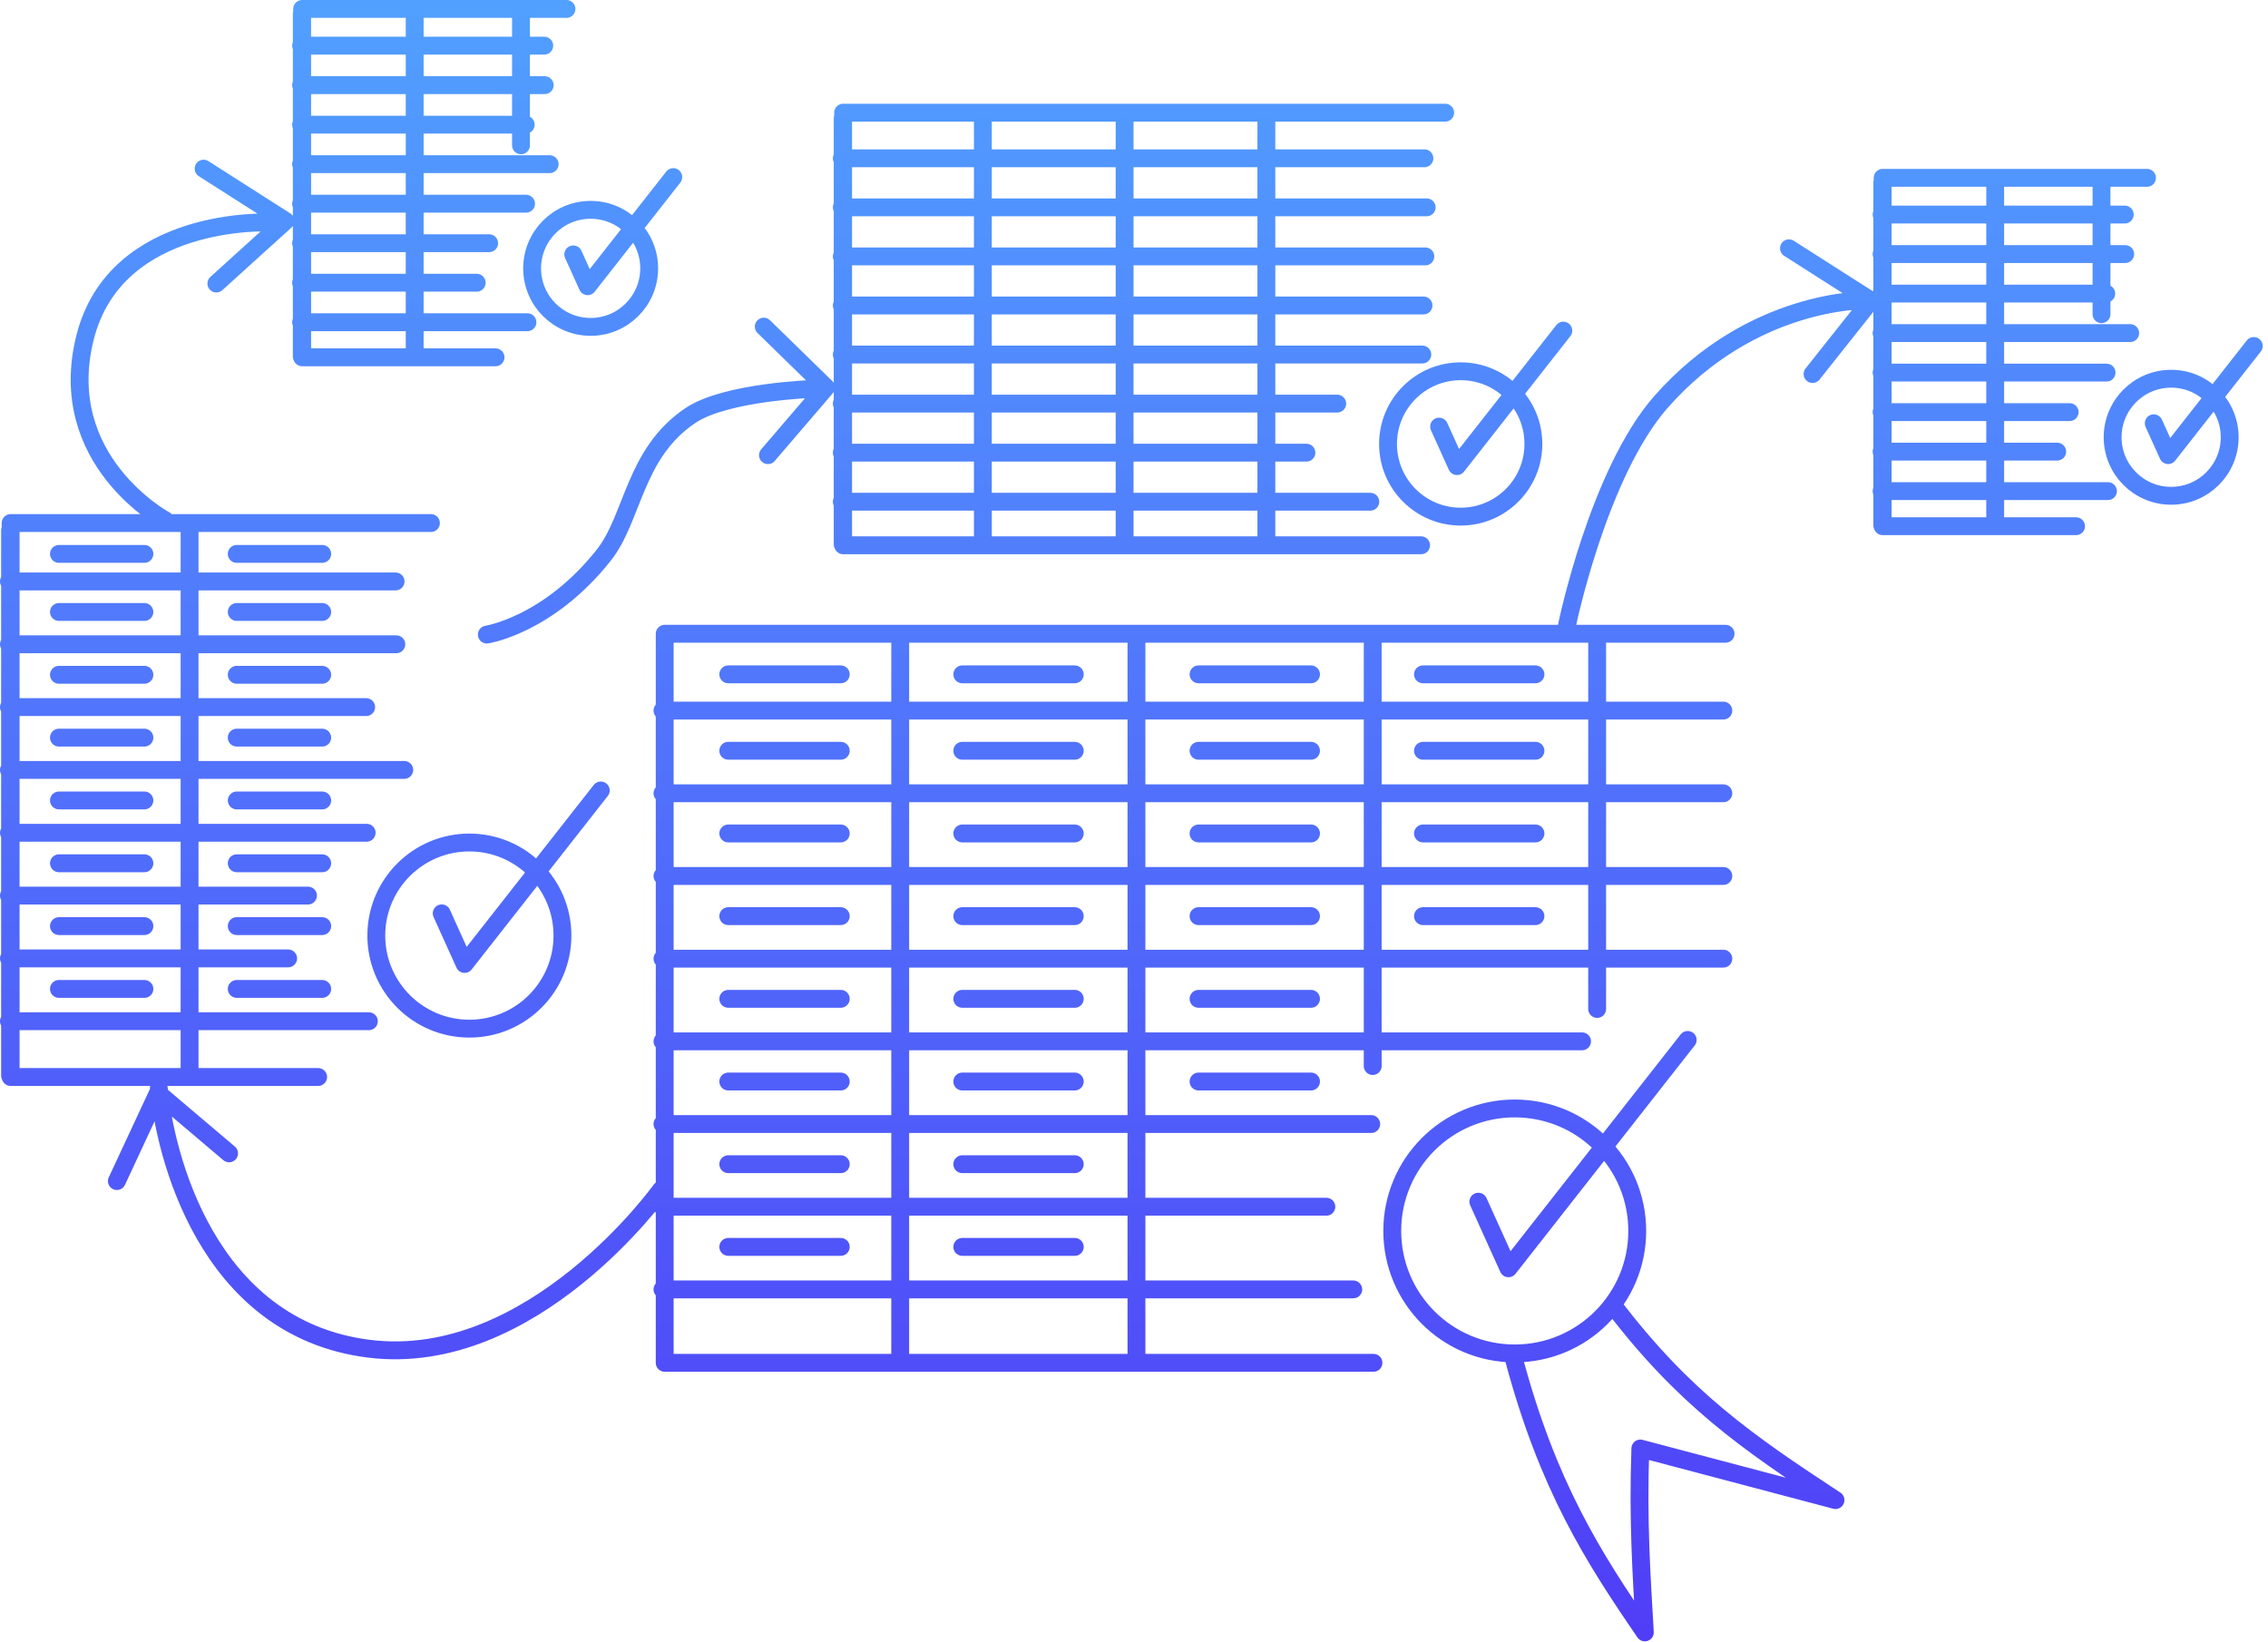
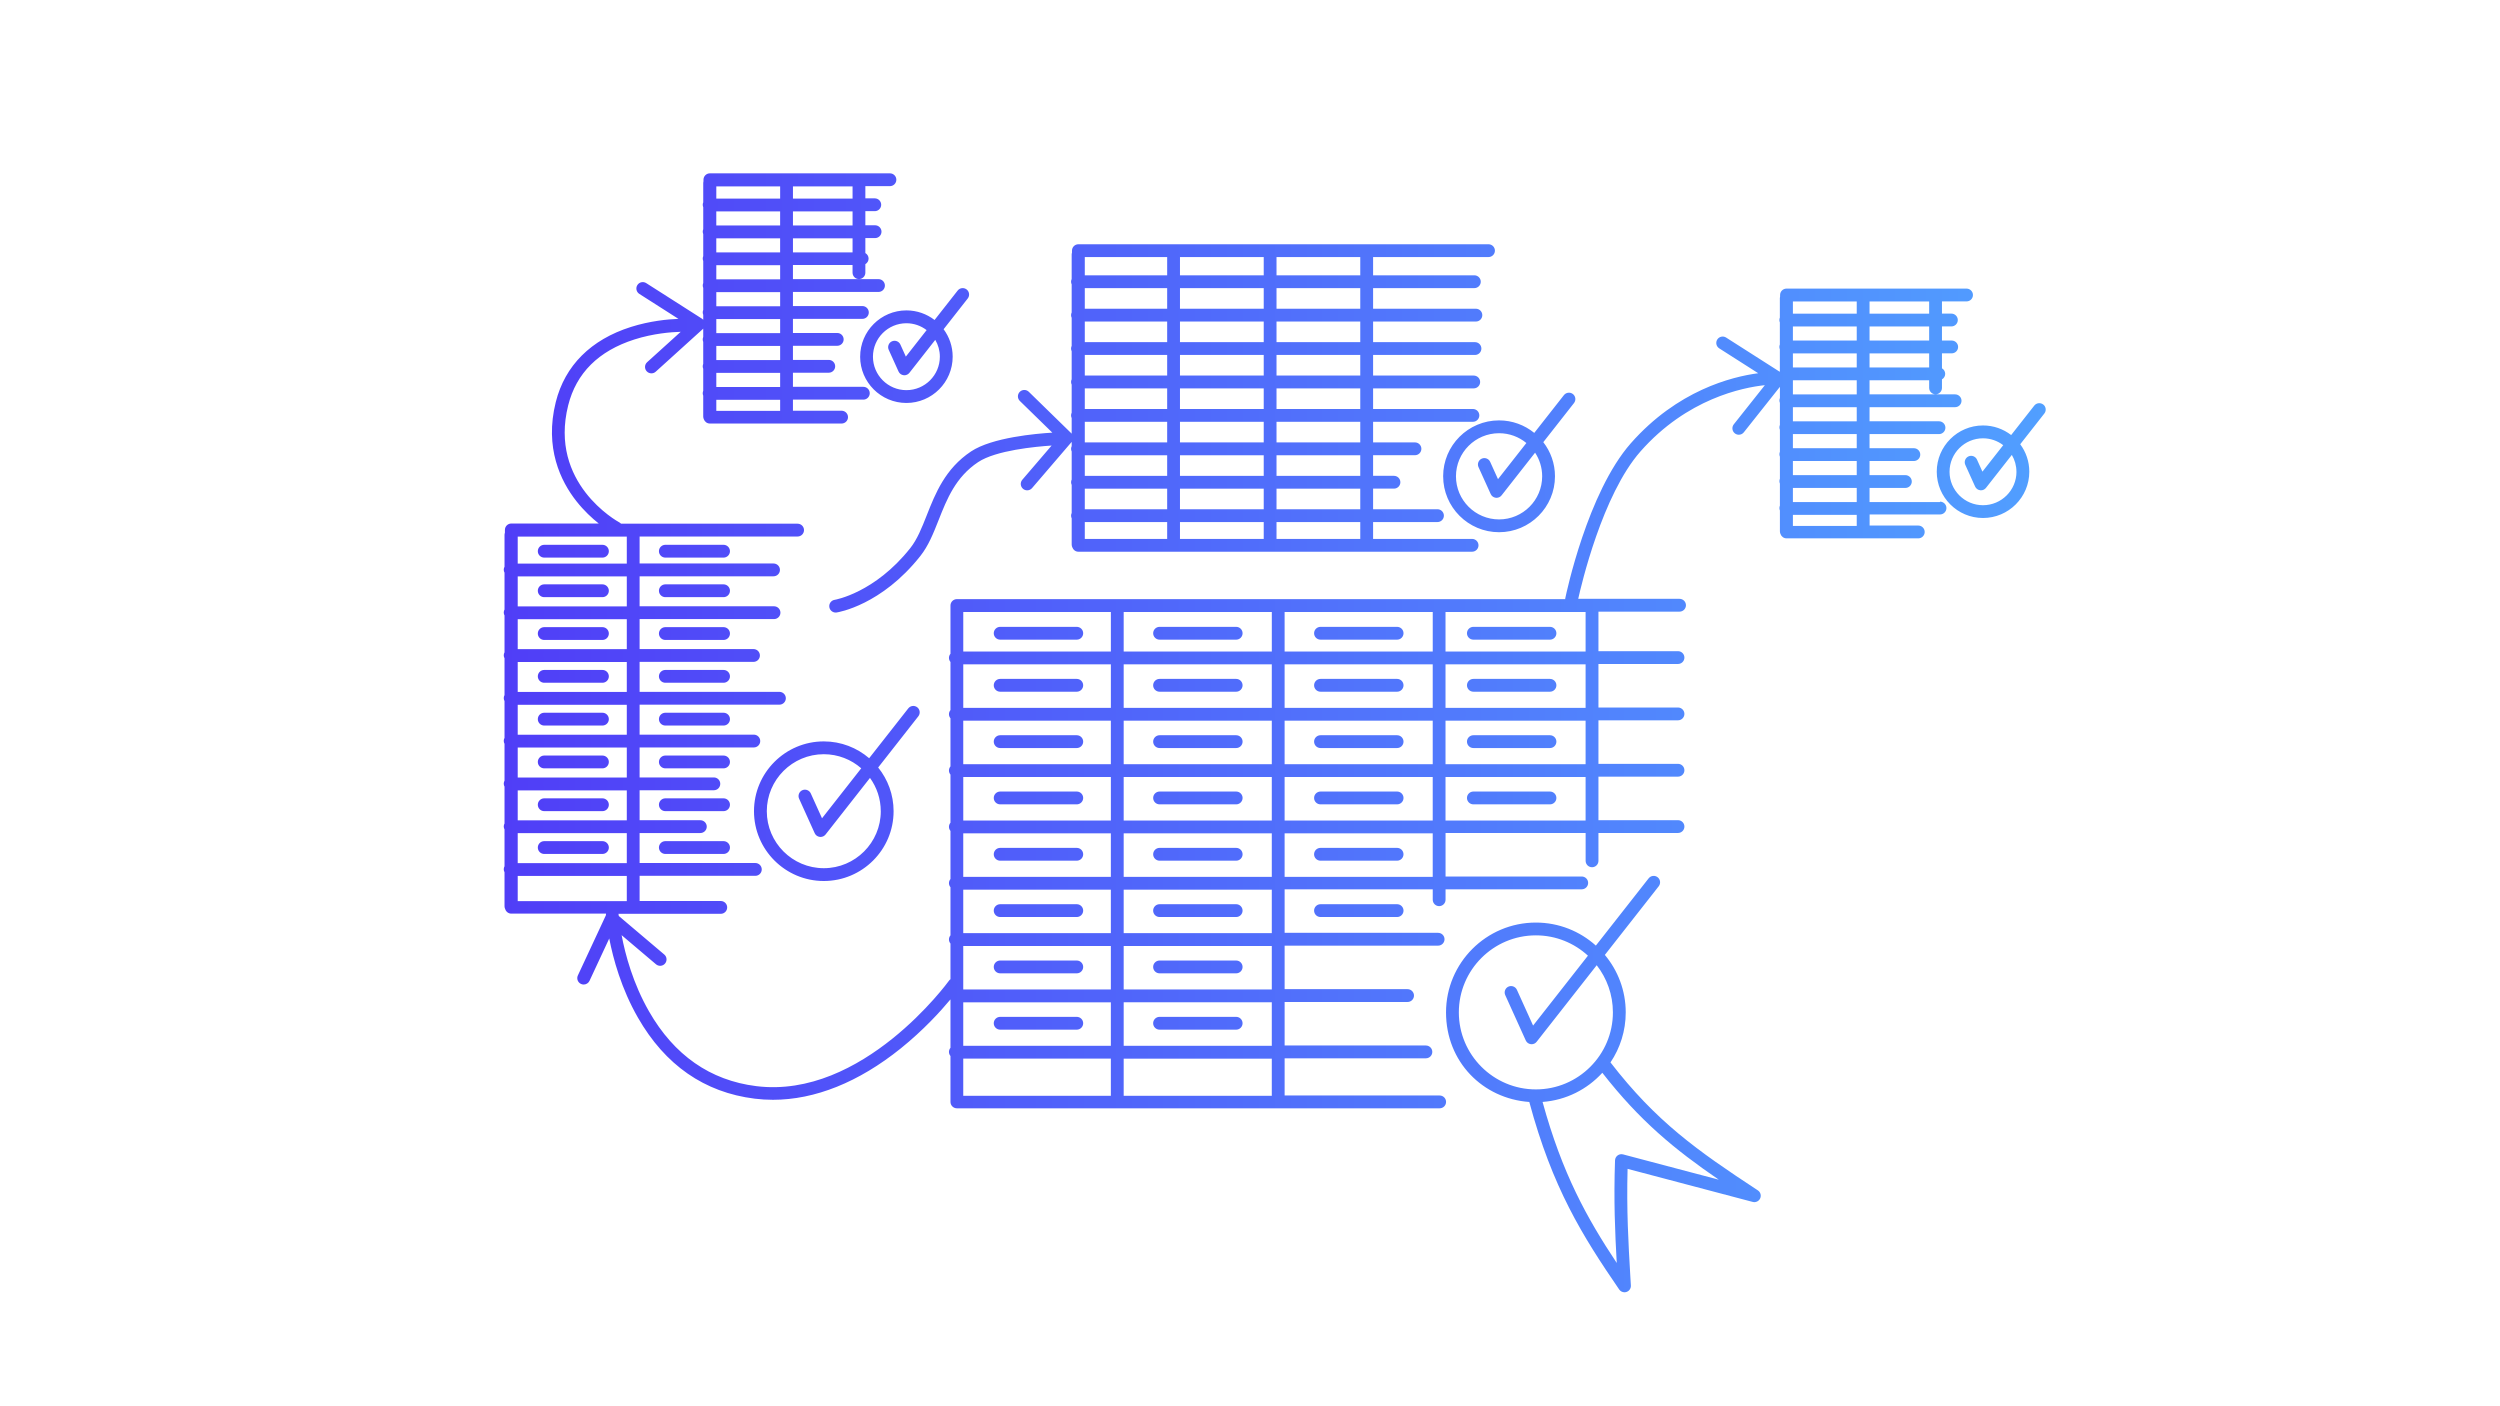
- <svg xmlns="http://www.w3.org/2000/svg" viewBox="0 0 384 278" fill="none">
-   <path d="M250.302 203.465L255.404 214.743L285.747 176.076M273.063 220.929C285.089 236.75 295.78 244.153 310.769 253.986L277.731 245.252C277.298 257.692 277.948 266.88 278.491 276.391C269.718 263.595 262.058 251.624 256.266 229.886M292.162 107.304H112.543V230.746H232.542M112.164 120.316H291.782M112.164 134.316H291.782M112.164 148.316H291.782M112.164 162.316H291.782M112.164 176.316H267.858M112.164 190.316H232.162M112.164 204.316H224.567M112.164 218.316H229.124M152.416 108.924V230.442M192.416 108.924V230.442M232.416 108.924V180.497M270.417 108.924V170.831M123.307 114.177H142.351M123.307 127.117H142.351M123.307 141.117H142.351M123.307 155.117H142.351M123.307 169.117H142.351M123.307 183.117H142.351M123.307 197.117H142.351M123.307 211.117H142.351M162.927 114.177H181.971M162.927 127.117H181.971M162.927 141.117H181.971M162.927 155.117H181.971M162.927 169.117H181.971M162.927 183.117H181.971M162.927 197.117H181.971M162.927 211.117H181.971M202.927 114.177H221.972M202.927 127.117H221.972M202.927 141.117H221.972M202.927 155.117H221.972M202.927 169.117H221.972M202.927 183.117H221.972M240.927 114.177H259.972M240.927 127.117H259.972M240.927 141.117H259.972M240.927 155.117H259.972M74.788 154.645L78.664 163.215L101.719 133.835M72.963 88.561H1.8V182.355H53.865M1.512 98.448H66.978M1.512 109.086H67.101M1.512 119.723H61.999M1.512 130.361H68.444M1.512 140.999H62.081M1.512 151.636H52.144M1.512 162.274H48.789M1.512 172.911H62.456M1.704 89.792V182.124M32.097 89.792V182.124M9.979 93.784H24.449M9.979 103.616H24.449M9.979 114.253H24.449M9.979 124.891H24.449M9.979 135.529H24.449M9.979 146.166H24.449M9.979 156.804H24.449M9.979 167.441H24.449M40.083 93.784H54.554M40.083 103.616H54.554M40.083 114.253H54.554M40.083 124.891H54.554M40.083 135.529H54.554M40.083 146.166H54.554M40.083 156.804H54.554M40.083 167.441H54.554M243.659 72.23L246.686 78.921L264.69 55.978M244.689 19.079H142.751V92.324H240.609M142.526 26.8H241.171M142.526 35.107H241.556M142.526 43.414H241.328M142.526 51.721H241.016M142.526 60.028H240.814M142.526 68.335H226.409M142.526 76.642H221.19M142.526 84.949H232.006M142.676 20.041V92.144M166.41 20.041V92.144M190.41 20.041V92.144M214.41 20.041V92.144M97.059 43.071L99.497 48.46L113.995 29.983M95.911 1.512H51.159V60.497H83.901M50.977 7.73H92.148M50.977 14.419H92.225M50.977 21.109H89.016M50.977 27.799H93.069M50.977 34.489H89.068M50.977 41.178H82.818M50.977 47.868H80.709M50.977 54.558H89.303M51.098 2.286V60.352M70.211 2.286V60.352M88.211 2.286V24.604M364.658 71.669L367.096 77.058L381.595 58.582M363.511 30.11H318.758V89.095H351.5M318.577 36.328H359.747M318.577 43.018H359.824M318.577 49.708H356.616M318.577 56.397H360.669M318.577 63.087H356.667M318.577 69.777H350.418M318.577 76.466H348.309M318.577 83.156H356.903M318.697 30.884V88.95M337.811 30.884V88.95M355.811 30.884V53.202M111.892 201.477C111.892 201.477 90.199 231.825 62.465 228.358C34.732 224.892 27.881 194.901 26.889 184.324M19.788 199.977L26.734 185.065L38.786 195.279M129.313 55.302L139.859 65.594L130.025 77.064M34.475 28.557L48.343 37.404L36.632 48.007M302.892 42.039L316.76 50.887L306.887 63.328M137.747 65.844C137.747 65.844 122.947 66.321 116.947 70.322C107.343 76.728 107.246 87.663 102.214 94.011C92.825 105.855 82.425 107.444 82.425 107.444M45.736 37.678C45.736 37.678 19.592 36.378 14.392 57.178C9.192 77.978 27.97 88.089 27.97 88.089M315.782 50.857C315.782 50.857 296.665 50.537 281.26 68.016C270.637 80.068 265.326 105.807 265.326 105.807M277.205 208.417C277.205 219.87 267.92 229.156 256.466 229.156C245.012 229.156 235.727 219.87 235.727 208.417C235.727 196.963 245.012 187.678 256.466 187.678C267.92 187.678 277.205 196.963 277.205 208.417ZM95.229 158.408C95.229 167.111 88.174 174.166 79.471 174.166C70.768 174.166 63.713 167.111 63.713 158.408C63.713 149.705 70.768 142.65 79.471 142.65C88.174 142.65 95.229 149.705 95.229 158.408ZM259.621 75.168C259.621 81.964 254.112 87.473 247.316 87.473C240.52 87.473 235.01 81.964 235.01 75.168C235.01 68.371 240.52 62.862 247.316 62.862C254.112 62.862 259.621 68.371 259.621 75.168ZM109.914 45.437C109.914 50.91 105.477 55.347 100.004 55.347C94.531 55.347 90.094 50.91 90.094 45.437C90.094 39.964 94.531 35.527 100.004 35.527C105.477 35.527 109.914 39.964 109.914 45.437ZM377.513 74.035C377.513 79.508 373.077 83.945 367.604 83.945C362.13 83.945 357.694 79.508 357.694 74.035C357.694 68.562 362.13 64.125 367.604 64.125C373.077 64.125 377.513 68.562 377.513 74.035Z" stroke="url(#paint0_linear_36_43)" stroke-width="3.024" stroke-linecap="round" stroke-linejoin="round" />
+ <svg xmlns="http://www.w3.org/2000/svg" id="Layer_1" data-name="Layer 1" viewBox="0 0 1366 768">
  <defs>
-     <linearGradient id="paint0_linear_36_43" x1="191.553" y1="1.512" x2="191.553" y2="276.391" gradientUnits="userSpaceOnUse">
-       <stop stop-color="#519FFF" />
-       <stop offset="1" stop-color="#503EF7" />
+     <style>
+       .cls-1 {
+         fill: url(#linear-gradient);
+       }
+     </style>
+     <linearGradient id="linear-gradient" x1="275.25" y1="400.47" x2="1117.77" y2="400.47" gradientUnits="userSpaceOnUse">
+       <stop offset="0" stop-color="#503ef7" />
+       <stop offset="1" stop-color="#519fff" />
    </linearGradient>
  </defs>
+   <path class="cls-1" d="M960.5,650.42c-33.34-21.87-55.61-37.66-80.53-69.92,5.26-7.82,8.33-17.22,8.33-27.32,0-11.94-4.29-22.9-11.41-31.42l29.44-37.51c1.19-1.52.93-3.72-.59-4.92-1.52-1.19-3.72-.93-4.92.59l-28.84,36.75c-8.7-7.82-20.19-12.58-32.78-12.58-27.07,0-49.09,22.02-49.09,49.09s20.1,47.1,45.5,48.94c12.62,46.93,29.02,73.14,49.12,102.46.67.97,1.76,1.52,2.89,1.52.38,0,.76-.06,1.13-.19,1.49-.51,2.45-1.94,2.36-3.51l-.33-5.65c-1.02-17.45-2.07-35.46-1.47-58.09l68.37,18.07c1.66.44,3.39-.39,4.09-1.96s.16-3.41-1.28-4.35ZM797.11,553.17c0-23.21,18.88-42.09,42.09-42.09,10.96,0,20.95,4.21,28.45,11.1l-29.97,38.19-8.84-19.53c-.8-1.76-2.87-2.54-4.63-1.75-1.76.8-2.54,2.87-1.75,4.63l11.22,24.79c.5,1.12,1.55,1.89,2.77,2.03.14.02.28.03.42.03,1.07,0,2.09-.49,2.75-1.34l32.83-41.83c5.53,7.13,8.84,16.06,8.84,25.76,0,23.21-18.88,42.09-42.09,42.09s-42.09-18.88-42.09-42.09ZM886.84,630.76c-1.03-.27-2.13-.06-2.98.57-.85.63-1.37,1.62-1.41,2.69-.76,21.91,0,39.48.94,56.07-16.26-24.49-29.79-48.83-40.53-87.99,12.9-.96,24.43-6.91,32.65-15.93,20.5,26.25,39.27,41.7,63.65,58.42l-52.32-13.83ZM542.99,346.01c0-1.93,1.57-3.5,3.5-3.5h41.86c1.93,0,3.5,1.57,3.5,3.5s-1.57,3.5-3.5,3.5h-41.86c-1.93,0-3.5-1.57-3.5-3.5ZM542.99,374.45c0-1.93,1.57-3.5,3.5-3.5h41.86c1.93,0,3.5,1.57,3.5,3.5s-1.57,3.5-3.5,3.5h-41.86c-1.93,0-3.5-1.57-3.5-3.5ZM591.85,405.23c0,1.93-1.57,3.5-3.5,3.5h-41.86c-1.93,0-3.5-1.57-3.5-3.5s1.57-3.5,3.5-3.5h41.86c1.93,0,3.5,1.57,3.5,3.5ZM542.99,436c0-1.93,1.57-3.5,3.5-3.5h41.86c1.93,0,3.5,1.57,3.5,3.5s-1.57,3.5-3.5,3.5h-41.86c-1.93,0-3.5-1.57-3.5-3.5ZM591.85,466.78c0,1.93-1.57,3.5-3.5,3.5h-41.86c-1.93,0-3.5-1.57-3.5-3.5s1.57-3.5,3.5-3.5h41.86c1.93,0,3.5,1.57,3.5,3.5ZM591.85,497.56c0,1.93-1.57,3.5-3.5,3.5h-41.86c-1.93,0-3.5-1.57-3.5-3.5s1.57-3.5,3.5-3.5h41.86c1.93,0,3.5,1.57,3.5,3.5ZM591.85,528.33c0,1.93-1.57,3.5-3.5,3.5h-41.86c-1.93,0-3.5-1.57-3.5-3.5s1.57-3.5,3.5-3.5h41.86c1.93,0,3.5,1.57,3.5,3.5ZM591.85,559.11c0,1.93-1.57,3.5-3.5,3.5h-41.86c-1.93,0-3.5-1.57-3.5-3.5s1.57-3.5,3.5-3.5h41.86c1.93,0,3.5,1.57,3.5,3.5ZM678.95,346.01c0,1.93-1.57,3.5-3.5,3.5h-41.86c-1.93,0-3.5-1.57-3.5-3.5s1.57-3.5,3.5-3.5h41.86c1.93,0,3.5,1.57,3.5,3.5ZM630.08,374.45c0-1.93,1.57-3.5,3.5-3.5h41.86c1.93,0,3.5,1.57,3.5,3.5s-1.57,3.5-3.5,3.5h-41.86c-1.93,0-3.5-1.57-3.5-3.5ZM678.95,405.23c0,1.93-1.57,3.5-3.5,3.5h-41.86c-1.93,0-3.5-1.57-3.5-3.5s1.57-3.5,3.5-3.5h41.86c1.93,0,3.5,1.57,3.5,3.5ZM678.95,436c0,1.93-1.57,3.5-3.5,3.5h-41.86c-1.93,0-3.5-1.57-3.5-3.5s1.57-3.5,3.5-3.5h41.86c1.93,0,3.5,1.57,3.5,3.5ZM678.95,466.78c0,1.93-1.57,3.5-3.5,3.5h-41.86c-1.93,0-3.5-1.57-3.5-3.5s1.57-3.5,3.5-3.5h41.86c1.93,0,3.5,1.57,3.5,3.5ZM630.08,497.56c0-1.93,1.57-3.5,3.5-3.5h41.86c1.93,0,3.5,1.57,3.5,3.5s-1.57,3.5-3.5,3.5h-41.86c-1.93,0-3.5-1.57-3.5-3.5ZM630.08,528.33c0-1.93,1.57-3.5,3.5-3.5h41.86c1.93,0,3.5,1.57,3.5,3.5s-1.57,3.5-3.5,3.5h-41.86c-1.93,0-3.5-1.57-3.5-3.5ZM630.08,559.11c0-1.93,1.57-3.5,3.5-3.5h41.86c1.93,0,3.5,1.57,3.5,3.5s-1.57,3.5-3.5,3.5h-41.86c-1.93,0-3.5-1.57-3.5-3.5ZM766.88,346.01c0,1.93-1.57,3.5-3.5,3.5h-41.86c-1.93,0-3.5-1.57-3.5-3.5s1.57-3.5,3.5-3.5h41.86c1.93,0,3.5,1.57,3.5,3.5ZM766.88,374.45c0,1.93-1.57,3.5-3.5,3.5h-41.86c-1.93,0-3.5-1.57-3.5-3.5s1.57-3.5,3.5-3.5h41.86c1.93,0,3.5,1.57,3.5,3.5ZM766.88,405.23c0,1.93-1.57,3.5-3.5,3.5h-41.86c-1.93,0-3.5-1.57-3.5-3.5s1.57-3.5,3.5-3.5h41.86c1.93,0,3.5,1.57,3.5,3.5ZM766.88,436c0,1.93-1.57,3.5-3.5,3.5h-41.86c-1.93,0-3.5-1.57-3.5-3.5s1.57-3.5,3.5-3.5h41.86c1.93,0,3.5,1.57,3.5,3.5ZM718.01,466.78c0-1.93,1.57-3.5,3.5-3.5h41.86c1.93,0,3.5,1.57,3.5,3.5s-1.57,3.5-3.5,3.5h-41.86c-1.93,0-3.5-1.57-3.5-3.5ZM763.38,494.06c1.93,0,3.5,1.57,3.5,3.5s-1.57,3.5-3.5,3.5h-41.86c-1.93,0-3.5-1.57-3.5-3.5s1.57-3.5,3.5-3.5h41.86ZM801.55,346.01c0-1.93,1.57-3.5,3.5-3.5h41.86c1.93,0,3.5,1.57,3.5,3.5s-1.57,3.5-3.5,3.5h-41.86c-1.93,0-3.5-1.57-3.5-3.5ZM801.55,374.45c0-1.93,1.57-3.5,3.5-3.5h41.86c1.93,0,3.5,1.57,3.5,3.5s-1.57,3.5-3.5,3.5h-41.86c-1.93,0-3.5-1.57-3.5-3.5ZM801.55,405.23c0-1.93,1.57-3.5,3.5-3.5h41.86c1.93,0,3.5,1.57,3.5,3.5s-1.57,3.5-3.5,3.5h-41.86c-1.93,0-3.5-1.57-3.5-3.5ZM801.55,436c0-1.93,1.57-3.5,3.5-3.5h41.86c1.93,0,3.5,1.57,3.5,3.5s-1.57,3.5-3.5,3.5h-41.86c-1.93,0-3.5-1.57-3.5-3.5ZM501.19,386.47c-1.52-1.19-3.72-.93-4.91.59l-21.37,27.23c-6.67-5.72-15.33-9.19-24.79-9.19-21.03,0-38.14,17.11-38.14,38.14s17.11,38.14,38.14,38.14,38.14-17.11,38.14-38.14c0-9.03-3.16-17.34-8.43-23.88l21.95-27.98c1.19-1.52.93-3.72-.59-4.92ZM481.26,443.24c0,17.17-13.97,31.14-31.14,31.14s-31.14-13.97-31.14-31.14,13.97-31.14,31.14-31.14c7.83,0,14.99,2.91,20.46,7.7l-21.43,27.31-6.14-13.58c-.8-1.76-2.87-2.54-4.63-1.75-1.76.8-2.54,2.87-1.75,4.63l8.52,18.84c.5,1.12,1.55,1.89,2.77,2.03.14.02.28.03.42.03,1.07,0,2.08-.49,2.75-1.34l24.27-30.92c3.7,5.12,5.89,11.41,5.89,18.2ZM293.86,301.18c0-1.93,1.57-3.5,3.5-3.5h31.81c1.93,0,3.5,1.57,3.5,3.5s-1.57,3.5-3.5,3.5h-31.81c-1.93,0-3.5-1.57-3.5-3.5ZM293.86,322.79c0-1.93,1.57-3.5,3.5-3.5h31.81c1.93,0,3.5,1.57,3.5,3.5s-1.57,3.5-3.5,3.5h-31.81c-1.93,0-3.5-1.57-3.5-3.5ZM293.86,346.17c0-1.93,1.57-3.5,3.5-3.5h31.81c1.93,0,3.5,1.57,3.5,3.5s-1.57,3.5-3.5,3.5h-31.81c-1.93,0-3.5-1.57-3.5-3.5ZM293.86,369.56c0-1.93,1.57-3.5,3.5-3.5h31.81c1.93,0,3.5,1.57,3.5,3.5s-1.57,3.5-3.5,3.5h-31.81c-1.93,0-3.5-1.57-3.5-3.5ZM293.86,392.94c0-1.93,1.57-3.5,3.5-3.5h31.81c1.93,0,3.5,1.57,3.5,3.5s-1.57,3.5-3.5,3.5h-31.81c-1.93,0-3.5-1.57-3.5-3.5ZM293.86,416.33c0-1.93,1.57-3.5,3.5-3.5h31.81c1.93,0,3.5,1.57,3.5,3.5s-1.57,3.5-3.5,3.5h-31.81c-1.93,0-3.5-1.57-3.5-3.5ZM293.86,439.71c0-1.93,1.57-3.5,3.5-3.5h31.81c1.93,0,3.5,1.57,3.5,3.5s-1.57,3.5-3.5,3.5h-31.81c-1.93,0-3.5-1.57-3.5-3.5ZM293.86,463.1c0-1.93,1.57-3.5,3.5-3.5h31.81c1.93,0,3.5,1.57,3.5,3.5s-1.57,3.5-3.5,3.5h-31.81c-1.93,0-3.5-1.57-3.5-3.5ZM395.35,297.68c1.93,0,3.5,1.57,3.5,3.5s-1.57,3.5-3.5,3.5h-31.81c-1.93,0-3.5-1.57-3.5-3.5s1.57-3.5,3.5-3.5h31.81ZM395.35,319.29c1.93,0,3.5,1.57,3.5,3.5s-1.57,3.5-3.5,3.5h-31.81c-1.93,0-3.5-1.57-3.5-3.5s1.57-3.5,3.5-3.5h31.81ZM395.35,342.67c1.93,0,3.5,1.57,3.5,3.5s-1.57,3.5-3.5,3.5h-31.81c-1.93,0-3.5-1.57-3.5-3.5s1.57-3.5,3.5-3.5h31.81ZM395.35,366.06c1.93,0,3.5,1.57,3.5,3.5s-1.57,3.5-3.5,3.5h-31.81c-1.93,0-3.5-1.57-3.5-3.5s1.57-3.5,3.5-3.5h31.81ZM395.35,389.44c1.93,0,3.5,1.57,3.5,3.5s-1.57,3.5-3.5,3.5h-31.81c-1.93,0-3.5-1.57-3.5-3.5s1.57-3.5,3.5-3.5h31.81ZM398.85,416.33c0,1.93-1.57,3.5-3.5,3.5h-31.81c-1.93,0-3.5-1.57-3.5-3.5s1.57-3.5,3.5-3.5h31.81c1.93,0,3.5,1.57,3.5,3.5ZM398.85,439.71c0,1.93-1.57,3.5-3.5,3.5h-31.81c-1.93,0-3.5-1.57-3.5-3.5s1.57-3.5,3.5-3.5h31.81c1.93,0,3.5,1.57,3.5,3.5ZM398.85,463.1c0,1.93-1.57,3.5-3.5,3.5h-31.81c-1.93,0-3.5-1.57-3.5-3.5s1.57-3.5,3.5-3.5h31.81c1.93,0,3.5,1.57,3.5,3.5ZM788.54,260.25c0,16.85,13.71,30.55,30.55,30.55s30.55-13.71,30.55-30.55c0-7.02-2.38-13.48-6.38-18.65l16.77-21.37c1.19-1.52.93-3.72-.59-4.92-1.52-1.19-3.72-.93-4.92.59l-16.2,20.64c-5.26-4.28-11.95-6.84-19.24-6.84-16.85,0-30.55,13.7-30.55,30.55ZM807.86,255.24l6.66,14.71c.5,1.12,1.55,1.89,2.77,2.03.14.02.28.03.42.03,1.07,0,2.09-.49,2.75-1.34l18.31-23.33c2.44,3.71,3.87,8.15,3.87,12.92,0,12.99-10.56,23.55-23.55,23.55s-23.55-10.56-23.55-23.55,10.56-23.55,23.55-23.55c5.66,0,10.86,2.01,14.92,5.35l-15.5,19.75-4.28-9.45c-.8-1.76-2.87-2.54-4.63-1.75-1.76.8-2.54,2.87-1.75,4.63ZM469.98,194.9c0,13.94,11.34,25.28,25.28,25.28s25.28-11.34,25.28-25.28c0-5.62-1.84-10.81-4.95-15.01l13.18-16.8c1.19-1.52.93-3.72-.59-4.92-1.52-1.19-3.72-.93-4.91.59l-12.62,16.08c-4.26-3.28-9.6-5.24-15.38-5.24-13.94,0-25.28,11.34-25.28,25.28ZM485.6,191.14l5.36,11.85c.5,1.12,1.55,1.89,2.77,2.03.14.02.28.03.42.03,1.07,0,2.08-.49,2.75-1.34l14.13-18.01c1.59,2.71,2.51,5.85,2.51,9.2,0,10.08-8.2,18.28-18.28,18.28s-18.28-8.2-18.28-18.28,8.2-18.28,18.28-18.28c4.16,0,7.98,1.41,11.05,3.75l-11.36,14.48-2.98-6.59c-.8-1.76-2.87-2.54-4.63-1.75s-2.54,2.87-1.75,4.63ZM1116.43,221.04c-1.52-1.19-3.72-.93-4.91.59l-12.62,16.08c-4.27-3.28-9.6-5.24-15.38-5.24-13.94,0-25.28,11.34-25.28,25.28s11.34,25.28,25.28,25.28,25.29-11.34,25.29-25.28c0-5.62-1.84-10.81-4.96-15.01l13.18-16.8c1.19-1.52.93-3.72-.59-4.91ZM1101.8,257.77c0,10.08-8.2,18.28-18.29,18.28s-18.28-8.2-18.28-18.28,8.2-18.28,18.28-18.28c4.16,0,7.98,1.41,11.05,3.75l-11.36,14.47-2.98-6.59c-.8-1.76-2.87-2.54-4.63-1.75-1.76.8-2.54,2.87-1.75,4.63l5.36,11.85c.5,1.12,1.55,1.89,2.77,2.03.14.02.28.03.42.03,1.07,0,2.08-.49,2.75-1.34l14.13-18.01c1.59,2.71,2.51,5.85,2.51,9.21ZM1059.99,274.32h-38.47v-7.71h19.58c1.93,0,3.5-1.57,3.5-3.5s-1.57-3.5-3.5-3.5h-19.58v-7.71h24.21c1.93,0,3.5-1.57,3.5-3.5s-1.57-3.5-3.5-3.5h-24.21v-7.71h37.95c1.93,0,3.5-1.57,3.5-3.5s-1.57-3.5-3.5-3.5h-37.95v-7.71h46.75c1.93,0,3.5-1.57,3.5-3.5s-1.57-3.5-3.5-3.5h-46.75v-7.71h32.57v4.18c0,1.93,1.57,3.5,3.5,3.5s3.5-1.57,3.5-3.5v-4.66c1.05-.6,1.77-1.73,1.77-3.02s-.72-2.42-1.77-3.02v-8.18h5.32c1.93,0,3.5-1.57,3.5-3.5s-1.57-3.5-3.5-3.5h-5.32v-7.71h5.15c1.93,0,3.5-1.57,3.5-3.5s-1.57-3.5-3.5-3.5h-5.15v-6.67h13.43c1.93,0,3.5-1.57,3.5-3.5s-1.57-3.5-3.5-3.5h-98.38c-1.93,0-3.5,1.57-3.5,3.5v.8c-.08.29-.13.59-.13.9v10.63c-.17.41-.27.86-.27,1.33s.1.92.27,1.33v12.04c-.17.41-.27.86-.27,1.33s.1.92.27,1.33v12.04c-.03.07-.04.14-.07.21l-29.29-18.69c-1.63-1.04-3.79-.56-4.83,1.07-1.04,1.63-.56,3.79,1.07,4.83l21.3,13.59c-14.57,1.92-44.17,9.41-69.59,38.25-23.69,26.88-35.34,82.33-35.83,84.68-.03.17-.04.33-.05.5h-332.38c-1.93,0-3.5,1.57-3.5,3.5v26.36c-.51.61-.83,1.39-.83,2.24s.32,1.64.83,2.24v26.29c-.51.61-.83,1.39-.83,2.24s.32,1.64.83,2.24v26.29c-.51.61-.83,1.39-.83,2.24s.32,1.64.83,2.24v26.29c-.51.61-.83,1.39-.83,2.24s.32,1.64.83,2.24v26.29c-.51.61-.83,1.39-.83,2.24s.32,1.64.83,2.24v26.29c-.51.61-.83,1.39-.83,2.24s.32,1.64.83,2.24v19.49c-.29.21-.56.46-.78.77-.46.65-47.21,64.92-105.37,57.65-25.13-3.14-44.83-16.87-58.55-40.8-8.76-15.28-12.98-31.03-14.99-41.69l18.79,15.92c1.48,1.25,3.69,1.07,4.93-.41,1.25-1.47,1.07-3.68-.41-4.93l-24.87-21.07c-.02-.24-.05-.46-.07-.67-.02-.17-.06-.34-.1-.5h55.91c1.93,0,3.5-1.57,3.5-3.5s-1.57-3.5-3.5-3.5h-44.35v-13.76h63.24c1.93,0,3.5-1.57,3.5-3.5s-1.57-3.5-3.5-3.5h-63.24v-16.38h33.19c1.93,0,3.5-1.57,3.5-3.5s-1.57-3.5-3.5-3.5h-33.19v-16.38h40.57c1.93,0,3.5-1.57,3.5-3.5s-1.57-3.5-3.5-3.5h-40.57v-16.38h62.41c1.93,0,3.5-1.57,3.5-3.5s-1.57-3.5-3.5-3.5h-62.41v-16.38h76.4c1.93,0,3.5-1.57,3.5-3.5s-1.57-3.5-3.5-3.5h-76.4v-16.38h62.23c1.93,0,3.5-1.57,3.5-3.5s-1.57-3.5-3.5-3.5h-62.23v-16.38h73.45c1.93,0,3.5-1.57,3.5-3.5s-1.57-3.5-3.5-3.5h-73.45v-16.38h73.18c1.93,0,3.5-1.57,3.5-3.5s-1.57-3.5-3.5-3.5h-73.18v-14.74h86.33c1.93,0,3.5-1.57,3.5-3.5s-1.57-3.5-3.5-3.5h-96.44c-.23-.24-.49-.45-.8-.62-1.59-.86-38.73-21.56-28.12-64.02,4.41-17.64,16.59-29.77,36.21-36.03,10.3-3.29,20.09-4.04,25.28-4.18l-18.35,16.61c-1.43,1.3-1.54,3.51-.25,4.94.69.76,1.64,1.15,2.6,1.15.84,0,1.68-.3,2.35-.91l25.74-23.31c.08-.07.14-.16.21-.24v4.6c-.17.41-.27.86-.27,1.33s.1.92.27,1.33v12.04c-.17.41-.27.86-.27,1.33s.1.92.27,1.33v12.04c-.17.41-.27.86-.27,1.33s.1.92.27,1.33v11.4c0,.54.13,1.05.35,1.51.49,1.34,1.77,2.31,3.28,2.31h71.98c1.93,0,3.5-1.57,3.5-3.5s-1.57-3.5-3.5-3.5h-26.59v-6.06h38.47c1.93,0,3.5-1.57,3.5-3.5s-1.57-3.5-3.5-3.5h-38.47v-7.71h19.58c1.93,0,3.5-1.57,3.5-3.5s-1.57-3.5-3.5-3.5h-19.58v-7.71h24.21c1.93,0,3.5-1.57,3.5-3.5s-1.57-3.5-3.5-3.5h-24.21v-7.71h37.95c1.93,0,3.5-1.57,3.5-3.5s-1.57-3.5-3.5-3.5h-37.95v-7.71h46.75c1.93,0,3.5-1.57,3.5-3.5s-1.57-3.5-3.5-3.5h-46.75v-7.71h32.57v4.18c0,1.93,1.57,3.5,3.5,3.5s3.5-1.57,3.5-3.5v-4.66c1.05-.6,1.77-1.73,1.77-3.03s-.72-2.42-1.77-3.03v-8.18h5.32c1.93,0,3.5-1.57,3.5-3.5s-1.57-3.5-3.5-3.5h-5.32v-7.71h5.15c1.93,0,3.5-1.57,3.5-3.5s-1.57-3.5-3.5-3.5h-5.15v-6.67h13.43c1.93,0,3.5-1.57,3.5-3.5s-1.57-3.5-3.5-3.5h-98.38c-1.93,0-3.5,1.57-3.5,3.5v.8c-.08.29-.13.59-.13.91v10.63c-.17.41-.27.86-.27,1.33s.1.92.27,1.33v12.04c-.17.41-.27.86-.27,1.33s.1.92.27,1.33v12.04c-.17.41-.27.86-.27,1.33s.1.92.27,1.33v12.04c-.17.41-.27.86-.27,1.33s.1.92.27,1.33v12.04c-.17.41-.27.86-.27,1.33s.1.92.27,1.33v2.7c-.2-.21-.42-.41-.67-.57l-30.49-19.45c-1.63-1.04-3.79-.56-4.83,1.07-1.04,1.63-.56,3.79,1.07,4.83l21.36,13.63c-5.79.22-15.53,1.13-25.94,4.42-21.89,6.93-36.09,21.13-41.08,41.07-6.25,25,2.69,43.24,11.28,54.14,4.13,5.24,8.54,9.3,12.2,12.2h-47.77c-1.93,0-3.5,1.57-3.5,3.5v1.55c-.13.36-.21.75-.21,1.16v17.4c-.26.49-.42,1.04-.42,1.63s.16,1.14.42,1.63v20.12c-.26.49-.42,1.04-.42,1.63s.16,1.14.42,1.63v20.12c-.26.49-.42,1.04-.42,1.63s.16,1.14.42,1.63v20.12c-.26.49-.42,1.04-.42,1.63s.16,1.14.42,1.63v20.12c-.26.49-.42,1.04-.42,1.63s.16,1.14.42,1.63v20.12c-.26.49-.42,1.04-.42,1.63s.16,1.14.42,1.63v20.12c-.26.49-.42,1.04-.42,1.63s.16,1.14.42,1.63v20.12c-.26.49-.42,1.04-.42,1.63s.16,1.14.42,1.63v18.62c0,.58.15,1.12.4,1.6.46,1.4,1.76,2.41,3.31,2.41h51.77c-.07.3-.11.61-.1.93,0,.02-.02.03-.03.05l-15.27,32.78c-.82,1.75-.06,3.83,1.7,4.65.48.22.98.33,1.48.33,1.32,0,2.58-.75,3.18-2.02l10.78-23.15c2.17,11.21,6.62,27.47,15.68,43.26,14.87,25.95,36.32,40.84,63.75,44.27,3.31.41,6.65.62,10.01.62,22.92,0,46.85-9.58,69.81-28.05,12.46-10.03,21.81-20.34,27.13-26.74.02.03.05.06.07.09v26.29c-.51.61-.83,1.39-.83,2.24s.32,1.64.83,2.24v25.08c0,1.93,1.57,3.5,3.5,3.5h263.79c1.93,0,3.5-1.57,3.5-3.5s-1.57-3.5-3.5-3.5h-84.71v-20.32h77.19c1.93,0,3.5-1.57,3.5-3.5s-1.57-3.5-3.5-3.5h-77.19v-23.78h67.18c1.93,0,3.5-1.57,3.5-3.5s-1.57-3.5-3.5-3.5h-67.18v-23.78h83.87c1.93,0,3.5-1.57,3.5-3.5s-1.57-3.5-3.5-3.5h-83.87v-23.78h80.93v5.69c0,1.93,1.57,3.5,3.5,3.5s3.5-1.57,3.5-3.5v-5.69h74.41c1.93,0,3.5-1.57,3.5-3.5s-1.57-3.5-3.5-3.5h-74.41v-23.78h76.54v15.22c0,1.93,1.57,3.5,3.5,3.5s3.5-1.57,3.5-3.5v-15.22h43.47c1.93,0,3.5-1.57,3.5-3.5s-1.57-3.5-3.5-3.5h-43.47v-23.78h43.47c1.93,0,3.5-1.57,3.5-3.5s-1.57-3.5-3.5-3.5h-43.47v-23.78h43.47c1.93,0,3.5-1.57,3.5-3.5s-1.57-3.5-3.5-3.5h-43.47v-23.78h43.47c1.93,0,3.5-1.57,3.5-3.5s-1.57-3.5-3.5-3.5h-43.47v-21.54s0-.04,0-.06h44.31c1.93,0,3.5-1.57,3.5-3.5s-1.57-3.5-3.5-3.5h-55.36c1.62-7.32,13.15-56.87,34.03-80.55,25.44-28.86,55.92-34.92,67.95-36.19l-16.98,21.4c-1.2,1.51-.95,3.72.57,4.92.64.51,1.41.76,2.17.76,1.03,0,2.05-.45,2.74-1.32l19.72-24.85v6.11c-.17.41-.27.86-.27,1.33s.1.92.27,1.33v12.04c-.17.41-.27.86-.27,1.33s.1.92.27,1.33v12.04c-.17.41-.27.86-.27,1.33s.1.92.27,1.33v12.04c-.17.41-.27.86-.27,1.33s.1.92.27,1.33v12.04c-.17.41-.27.86-.27,1.33s.1.92.27,1.33v11.4c0,.54.13,1.05.35,1.51.49,1.35,1.77,2.31,3.28,2.31h71.98c1.93,0,3.5-1.57,3.5-3.5s-1.57-3.5-3.5-3.5h-26.59v-6.06h38.47c1.93,0,3.5-1.57,3.5-3.5s-1.57-3.5-3.5-3.5ZM391.38,130.21h34.88v7.71h-34.88v-7.71ZM391.38,123.21v-7.71h34.88v7.71h-34.88ZM426.27,224.5h-34.88v-6.06h34.88v6.06ZM426.27,211.45h-34.88v-7.71h34.88v7.71ZM426.27,196.74h-34.88v-7.71h34.88v7.71ZM426.27,182.04h-34.88v-7.71h34.88v7.71ZM426.27,167.33h-34.88v-7.71h34.88v7.71ZM426.27,152.63h-34.88v-7.71h34.88v7.71ZM465.84,137.92h-32.57v-7.71h32.57v7.71ZM465.84,123.21h-32.57v-7.71h32.57v7.71ZM465.84,108.51h-32.57v-6.67h32.57v6.67ZM426.27,101.84v6.67h-34.88v-6.67h34.88ZM342.48,471.62h-59.6v-16.38h59.6v16.38ZM342.48,448.24h-59.6v-16.38h59.6v16.38ZM342.48,424.85h-59.6v-16.38h59.6v16.38ZM342.48,401.47h-59.6v-16.38h59.6v16.38ZM342.48,378.08h-59.6v-16.38h59.6v16.38ZM342.48,354.7h-59.6v-16.38h59.6v16.38ZM342.48,331.32h-59.6v-16.38h59.6v16.38ZM342.48,293.2v14.74h-59.6v-14.74h59.6ZM282.88,478.62h59.6v13.76h-59.6v-13.76ZM782.84,356h-80.93v-21.54s0-.04,0-.06h80.94s0,.04,0,.06v21.54ZM694.91,356h-80.93v-21.54s0-.04,0-.06h80.94s0,.04,0,.06v21.54ZM694.91,363v23.78h-80.93v-23.78h80.93ZM526.32,417.55v-23.78h80.65v23.78h-80.65ZM606.98,424.55v23.78h-80.65v-23.78h80.65ZM613.98,393.78h80.93v23.78h-80.93v-23.78ZM606.98,386.78h-80.65v-23.78h80.65v23.78ZM526.32,547.66h80.65v23.78h-80.65v-23.78ZM526.32,540.66v-23.78h80.65v23.78h-80.65ZM526.32,509.88v-23.78h80.65v23.78h-80.65ZM526.32,479.11v-23.78h80.65v23.78h-80.65ZM613.98,455.33h80.93v23.78h-80.93v-23.78ZM613.98,448.33v-23.78h80.93v23.78h-80.93ZM701.91,424.55h80.93v23.78h-80.93v-23.78ZM701.91,417.55v-23.78h80.93v23.78h-80.93ZM701.91,386.78v-23.78h80.93v23.78h-80.93ZM606.98,334.4s0,.04,0,.06v21.54h-80.65v-21.6h80.66ZM526.32,578.43h80.65v20.32h-80.65v-20.32ZM694.91,598.76h-80.93v-20.32h80.93v20.32ZM694.91,571.43h-80.93v-23.78h80.93v23.78ZM694.91,540.66h-80.93v-23.78h80.93v23.78ZM694.91,509.88h-80.93v-23.78h80.93v23.78ZM782.84,479.11h-80.93v-23.78h80.93v23.78ZM866.37,448.33h-76.54v-23.78h76.54v23.78ZM866.37,417.55h-76.54v-23.78h76.54v23.78ZM866.37,386.78h-76.54v-23.78h76.54v23.78ZM866.37,334.46v21.54h-76.54v-21.54s0-.04,0-.06h76.55s0,.04,0,.06ZM1014.52,274.32h-34.88v-7.71h34.88v7.71ZM979.64,193.08h34.88v7.71h-34.88v-7.71ZM979.64,186.08v-7.71h34.88v7.71h-34.88ZM1014.52,259.61h-34.88v-7.71h34.88v7.71ZM1014.52,244.9h-34.88v-7.71h34.88v7.71ZM1014.52,230.2h-34.88v-7.71h34.88v7.71ZM1014.52,215.49h-34.88v-7.71h34.88v7.71ZM1054.09,200.79h-32.57v-7.71h32.57v7.71ZM1054.09,186.08h-32.57v-7.71h32.57v7.71ZM1054.09,171.38h-32.57v-6.67h32.57v6.67ZM1014.52,164.71v6.67h-34.88v-6.67h34.88ZM1014.52,287.37h-34.88v-6.06h34.88v6.06ZM506.38,281.55c-2.67,6.76-5.19,13.14-9.01,17.95-19.44,24.52-41.08,28.21-41.29,28.24-1.91.29-3.22,2.08-2.93,3.99.26,1.73,1.76,2.97,3.46,2.97.18,0,.35-.01.53-.04.99-.15,24.47-4.01,45.71-30.82,4.46-5.62,7.17-12.47,10.03-19.72,4.55-11.51,9.25-23.4,21.56-31.61,9.69-6.46,31.45-8.49,40.17-9.06l-16.02,18.69c-1.26,1.47-1.09,3.68.38,4.94.66.57,1.47.84,2.28.84.99,0,1.97-.41,2.66-1.22l21.62-25.21s.02-.04.04-.05v2.34c-.21.45-.33.94-.33,1.46s.12,1.02.33,1.46v15.34c-.21.45-.33.94-.33,1.46s.12,1.02.33,1.46v15.34c-.21.45-.33.94-.33,1.46s.12,1.02.33,1.46v14.35c0,.56.14,1.08.37,1.54.48,1.37,1.76,2.35,3.29,2.35h215.12c1.93,0,3.5-1.57,3.5-3.5s-1.57-3.5-3.5-3.5h-54.09v-9.21h35.18c1.93,0,3.5-1.57,3.5-3.5s-1.57-3.5-3.5-3.5h-35.18v-11.26h11.4c1.93,0,3.5-1.57,3.5-3.5s-1.57-3.5-3.5-3.5h-11.4v-11.26h22.88c1.93,0,3.5-1.57,3.5-3.5s-1.57-3.5-3.5-3.5h-22.88v-11.26h54.54c1.93,0,3.5-1.57,3.5-3.5s-1.57-3.5-3.5-3.5h-54.54v-11.26h54.99c1.93,0,3.5-1.57,3.5-3.5s-1.57-3.5-3.5-3.5h-54.99v-11.26h55.67c1.93,0,3.5-1.57,3.5-3.5s-1.57-3.5-3.5-3.5h-55.67v-11.26h56.17c1.93,0,3.5-1.57,3.5-3.5s-1.57-3.5-3.5-3.5h-56.17v-11.26h55.33c1.93,0,3.5-1.57,3.5-3.5s-1.57-3.5-3.5-3.5h-55.33v-9.97h63.06c1.93,0,3.5-1.57,3.5-3.5s-1.57-3.5-3.5-3.5h-224.09c-1.93,0-3.5,1.57-3.5,3.5v1.1c-.1.32-.17.66-.17,1.01v13.4c-.21.45-.33.94-.33,1.46s.12,1.02.33,1.46v15.34c-.21.45-.33.94-.33,1.46s.12,1.02.33,1.46v15.34c-.21.45-.33.94-.33,1.46s.12,1.02.33,1.46v15.34c-.21.45-.33.94-.33,1.46s.12,1.02.33,1.46v15.34c-.21.45-.33.94-.33,1.46s.12,1.02.33,1.46v8.56c-.08-.1-.16-.2-.25-.3l-23.18-22.62c-1.38-1.35-3.6-1.32-4.95.06-1.35,1.38-1.32,3.6.06,4.95l17.75,17.32c-8.66.51-32.91,2.6-44.43,10.28-14.13,9.42-19.47,22.94-24.18,34.86ZM690.5,157.43v11.26h-45.76v-11.26h45.76ZM644.74,150.43v-9.97h45.76v9.97h-45.76ZM644.74,278.26v-11.26h45.76v11.26h-45.76ZM690.5,285.26v9.21h-45.76v-9.21h45.76ZM592.73,248.74h45.01v11.26h-45.01v-11.26ZM592.73,241.74v-11.26h45.01v11.26h-45.01ZM592.73,223.47v-11.26h45.01v11.26h-45.01ZM592.73,205.21v-11.26h45.01v11.26h-45.01ZM592.73,186.95v-11.26h45.01v11.26h-45.01ZM592.73,267h45.01v11.26h-45.01v-11.26ZM644.74,260v-11.26h45.76v11.26h-45.76ZM644.74,241.74v-11.26h45.76v11.26h-45.76ZM644.74,223.47v-11.26h45.76v11.26h-45.76ZM644.74,205.21v-11.26h45.76v11.26h-45.76ZM644.74,186.95v-11.26h45.76v11.26h-45.76ZM637.74,168.69h-45.01v-11.26h45.01v11.26ZM592.73,285.26h45.01v9.21h-45.01v-9.21ZM743.25,294.47h-45.76v-9.21h45.76v9.21ZM743.25,278.26h-45.76v-11.26h45.76v11.26ZM743.25,260h-45.76v-11.26h45.76v11.26ZM743.25,241.74h-45.76v-11.26h45.76v11.26ZM743.25,223.47h-45.76v-11.26h45.76v11.26ZM743.25,205.21h-45.76v-11.26h45.76v11.26ZM743.25,186.95h-45.76v-11.26h45.76v11.26ZM743.25,168.69h-45.76v-11.26h45.76v11.26ZM743.25,150.43h-45.76v-9.97h45.76v9.97ZM637.74,140.46v9.97h-45.01v-9.97h45.01Z" />
</svg>
